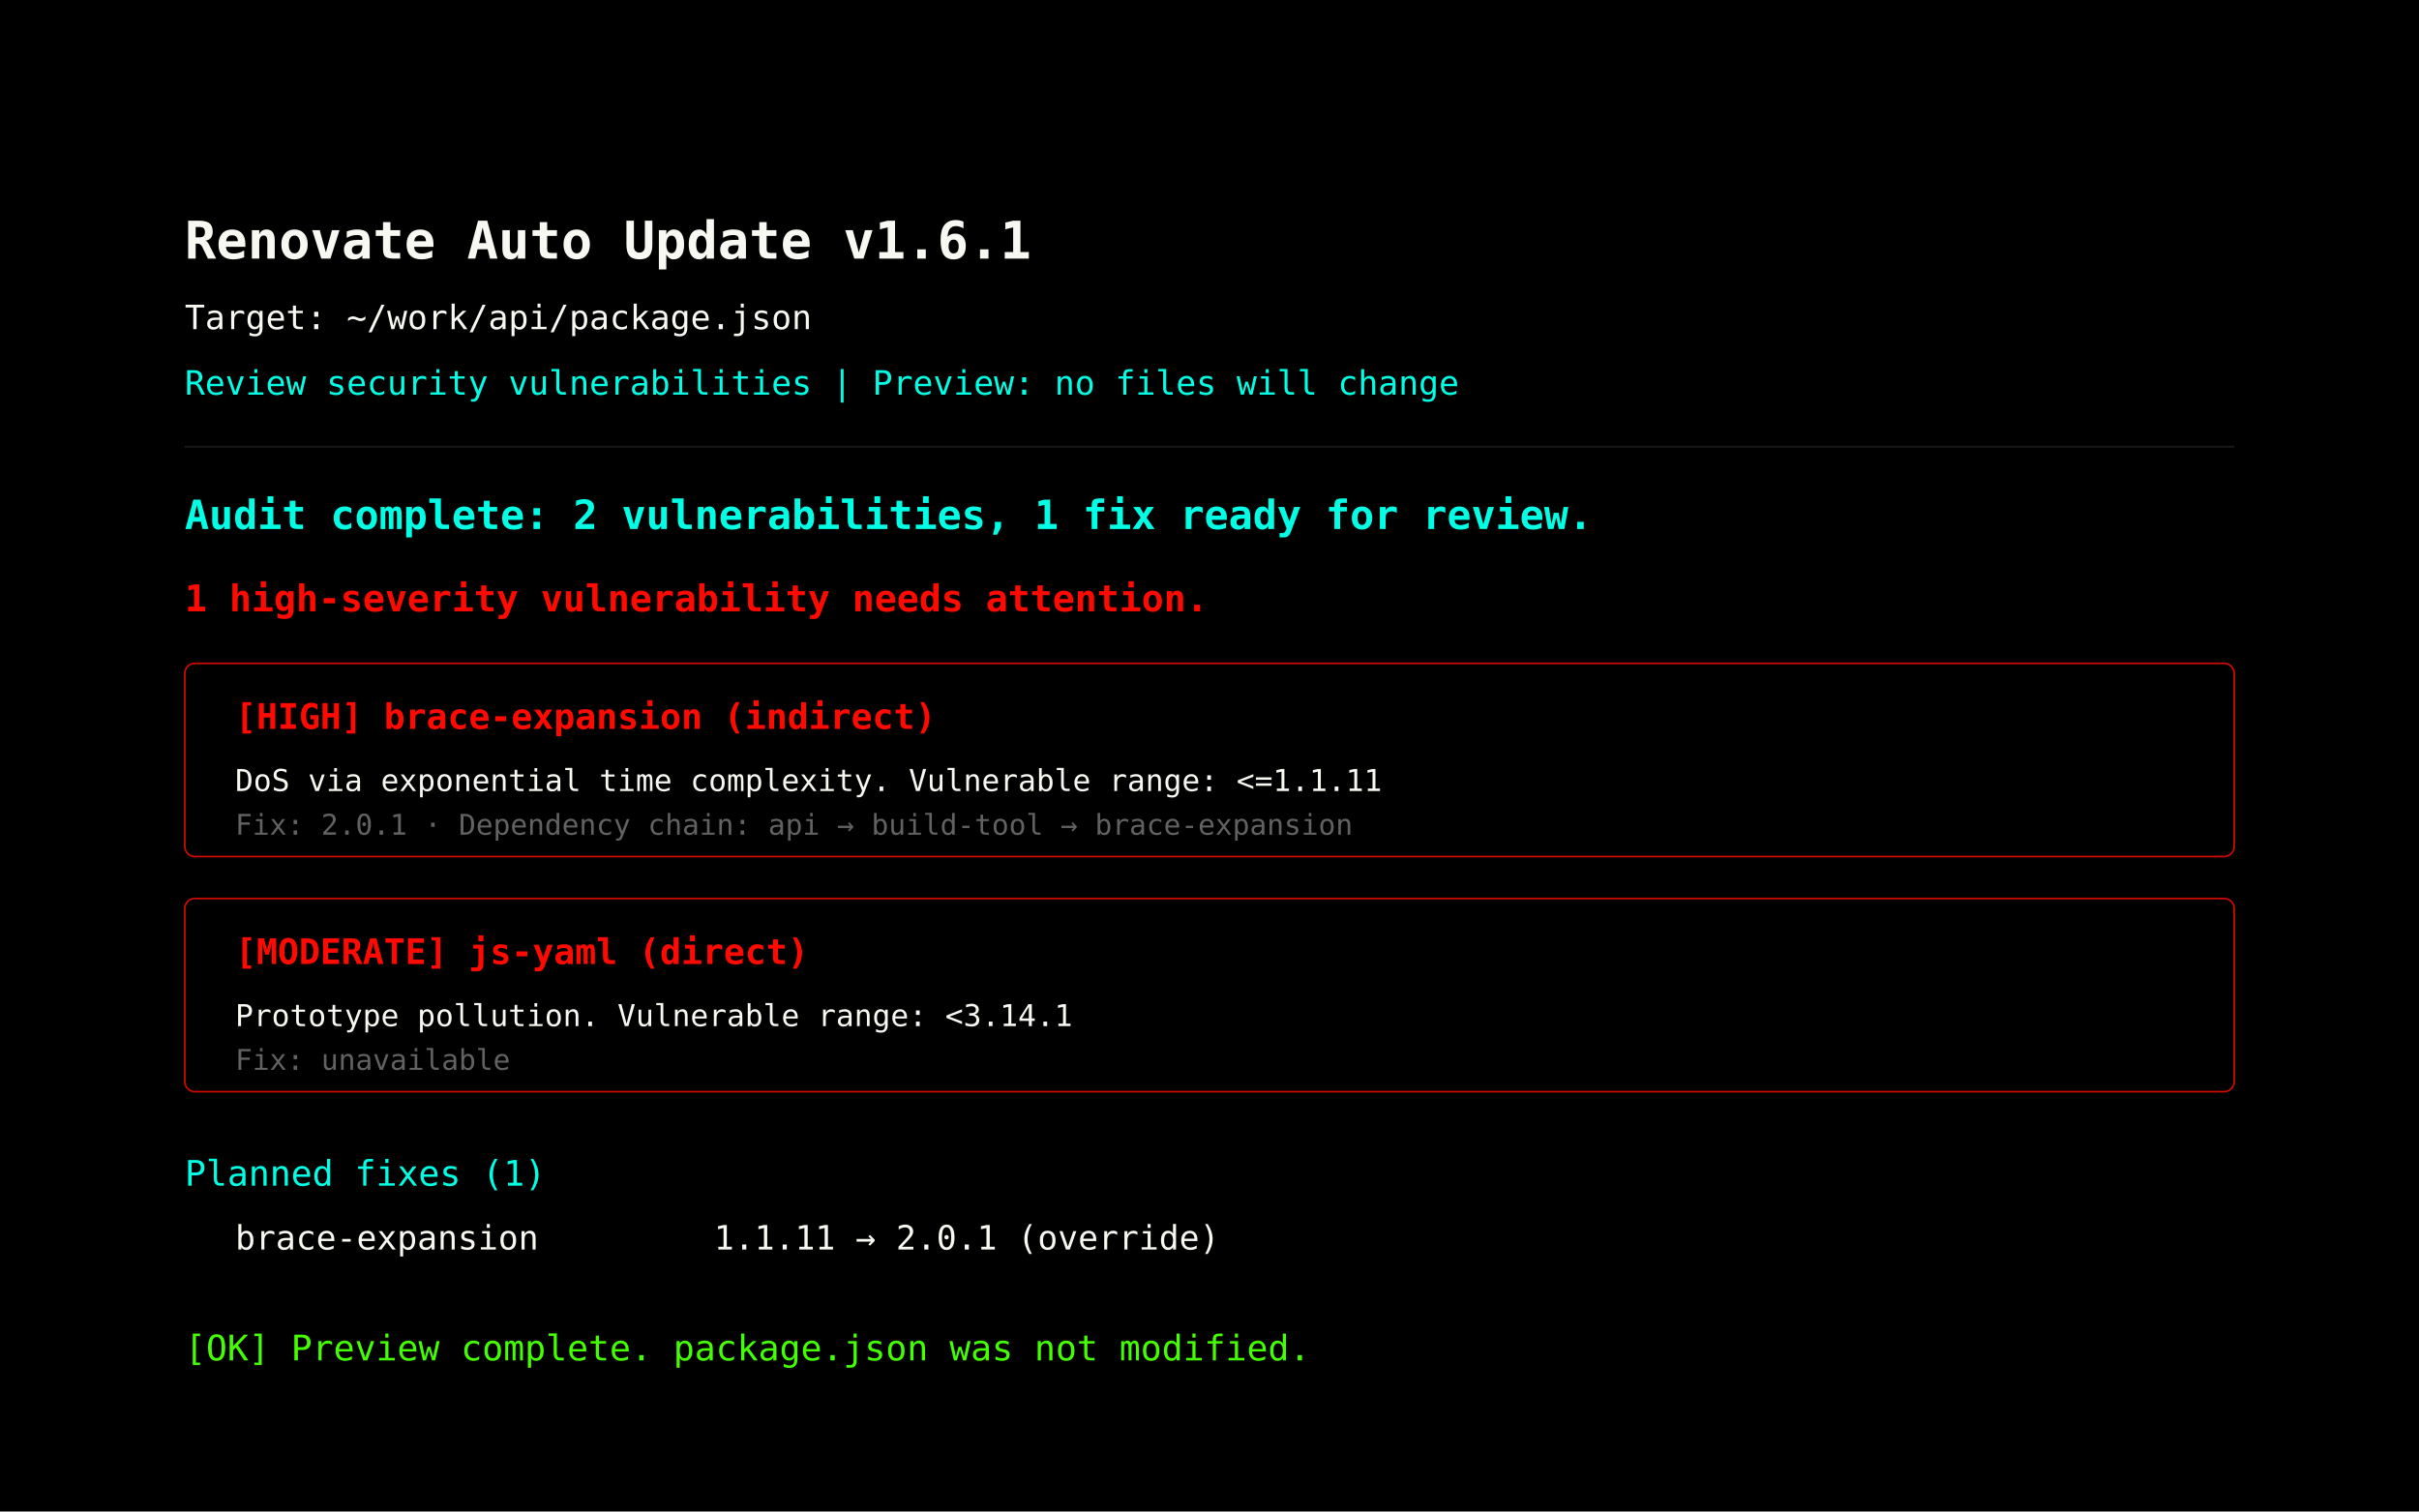
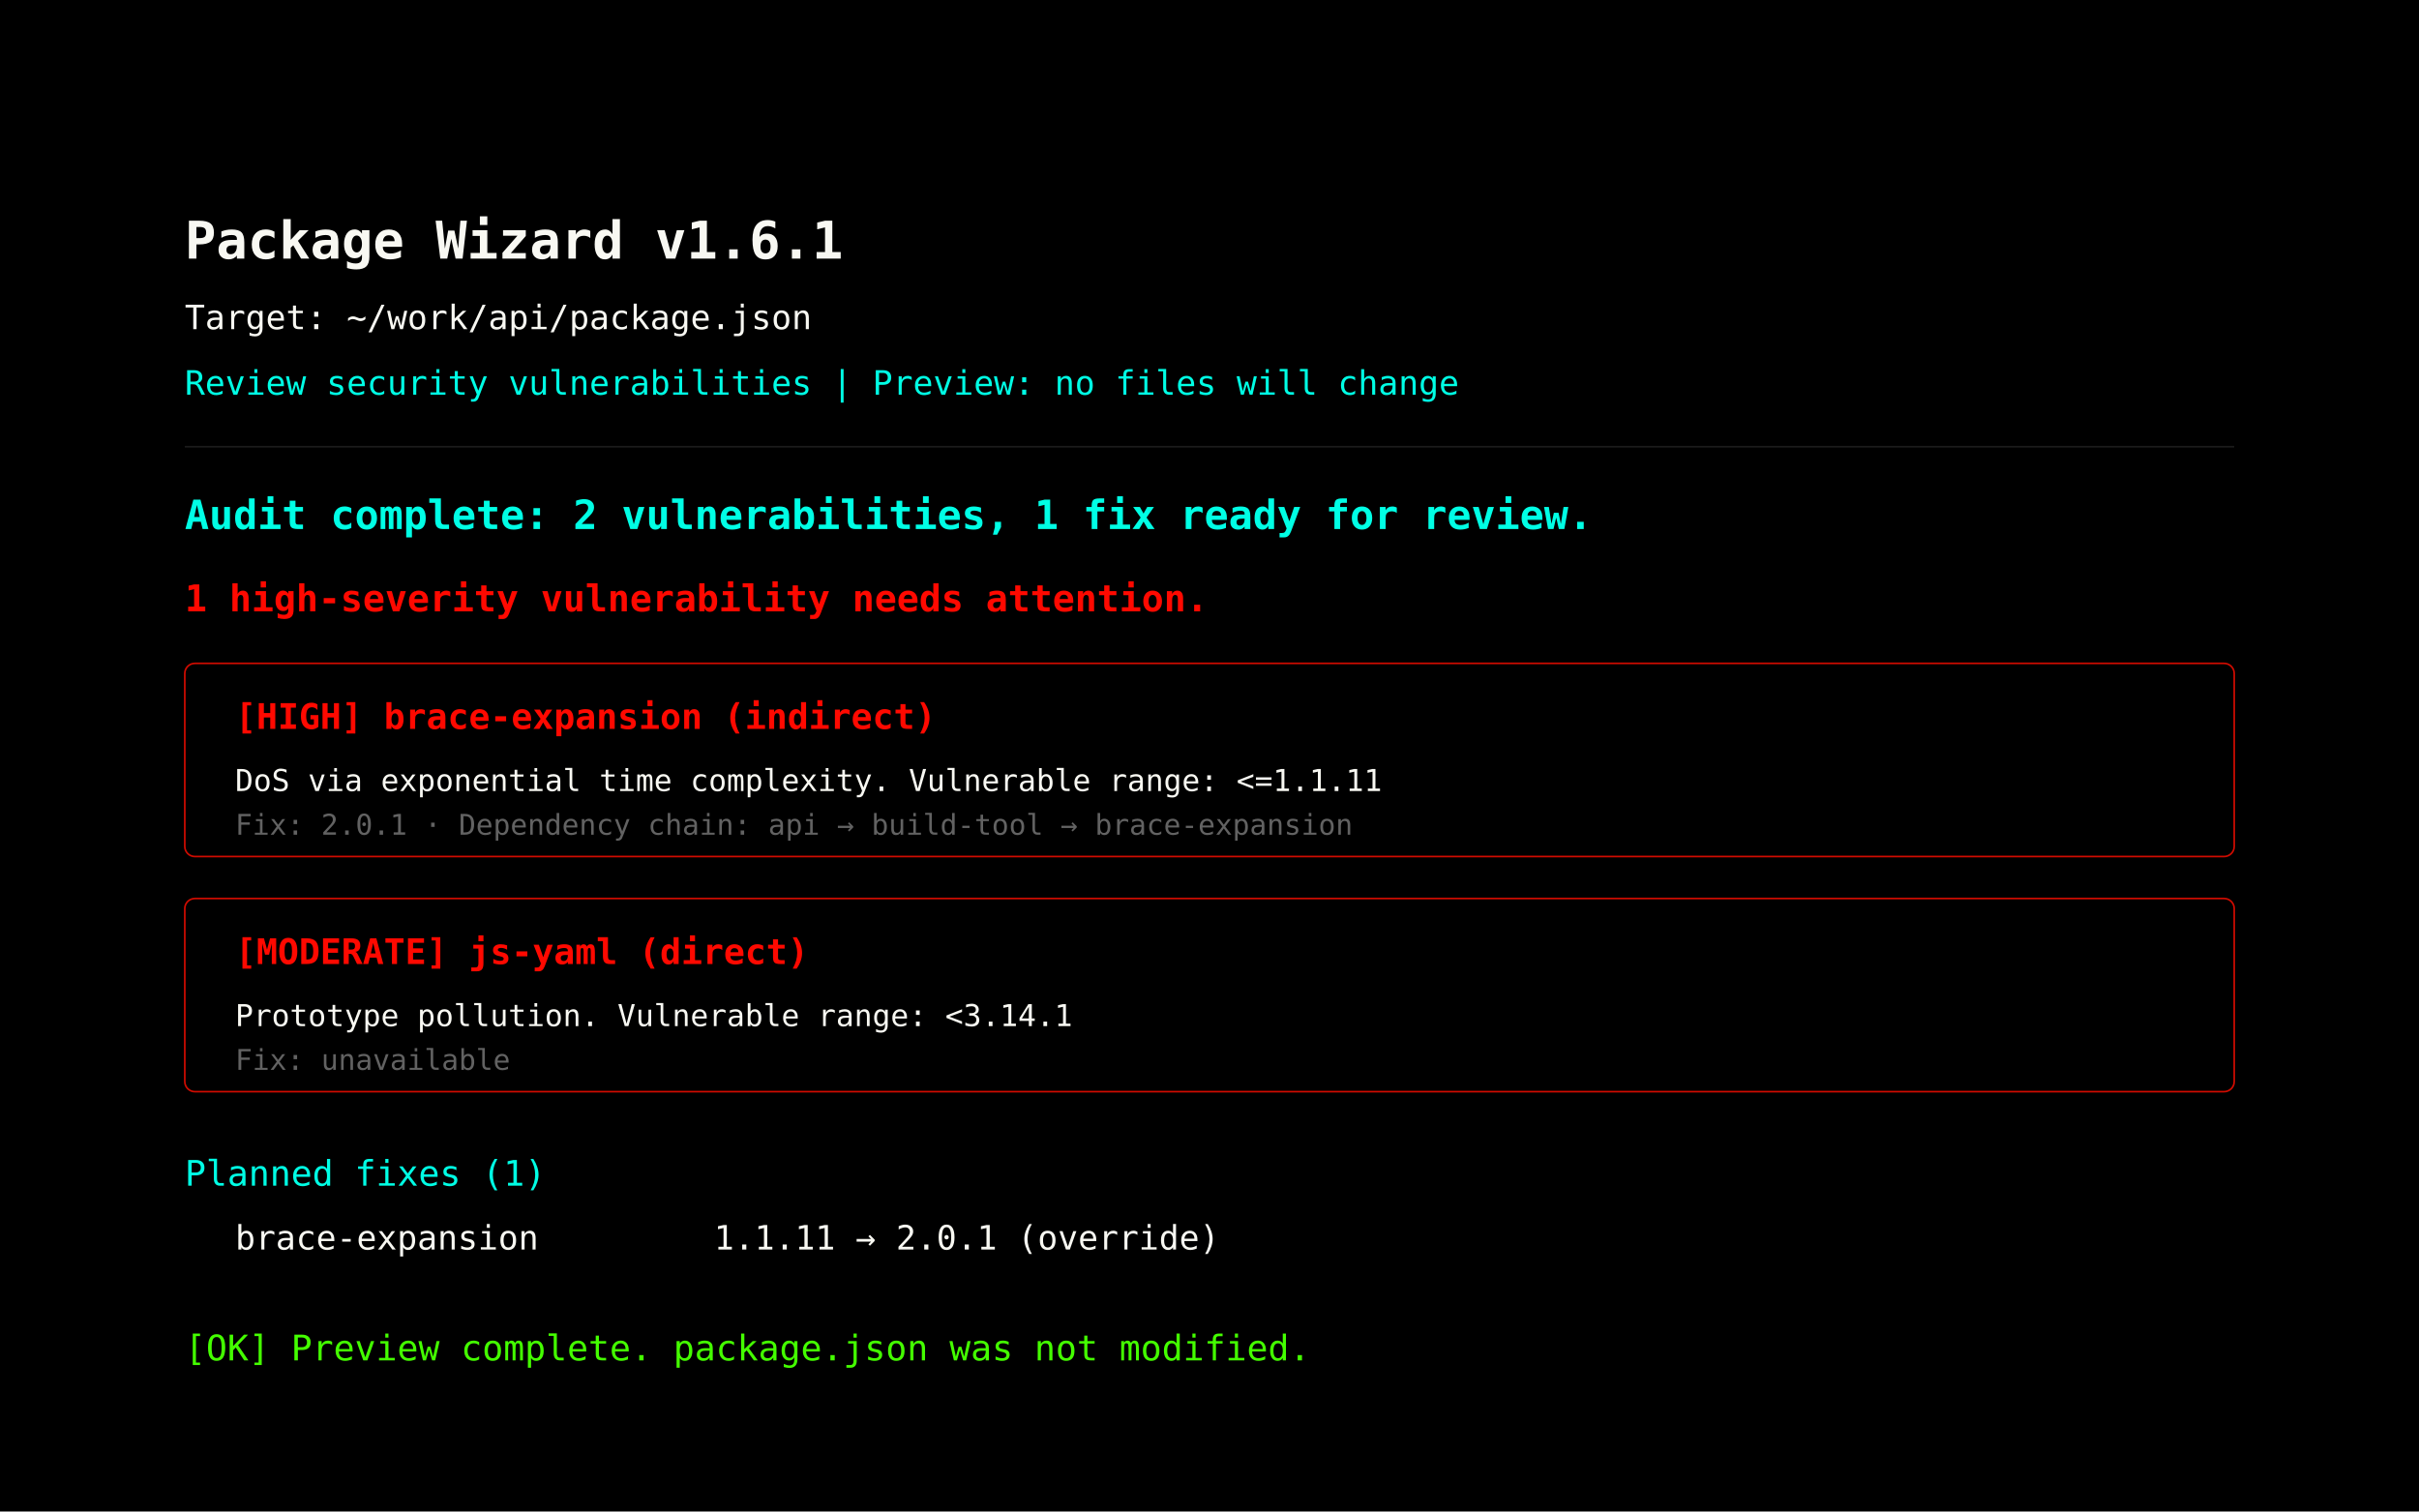
<svg xmlns="http://www.w3.org/2000/svg" width="1440" height="900" viewBox="0 0 1440 900">
  <rect width="1440" height="900" fill="#000000" />
  <rect x="60" y="48" width="1320" height="804" fill="#000000" stroke="#000000" stroke-width="2" />
  <rect x="60" y="48" width="1320" height="52" fill="#000000" />
  <circle cx="94" cy="74" r="8" fill="#000000" />
  <circle cx="122" cy="74" r="8" fill="#000000" />
  <circle cx="150" cy="74" r="8" fill="#000000" />
-   <text x="190" y="81" fill="#000000" font-family="Menlo, Monaco, monospace" font-size="20">renovate-auto-update audit</text>
+   <text x="190" y="81" fill="#000000" font-family="Menlo, Monaco, monospace" font-size="20">package-wizard audit</text>
  <g font-family="Menlo, Monaco, monospace">
-     <text x="110" y="154" fill="#F8F8F2" font-size="31" font-weight="700">Renovate Auto Update v1.6.1</text>
+     <text x="110" y="154" fill="#F8F8F2" font-size="31" font-weight="700">Package Wizard v1.6.1</text>
    <text x="110" y="196" fill="#F8F8F2" font-size="20">Target: ~/work/api/package.json</text>
    <text x="110" y="235" fill="#00FFE5" font-size="20">Review security vulnerabilities  |  Preview: no files will change</text>
    <line x1="110" y1="266" x2="1330" y2="266" stroke="#1B1B1B" />
    <text x="110" y="315" fill="#00FFE5" font-size="24" font-weight="700">Audit complete: 2 vulnerabilities, 1 fix ready for review.</text>
    <text x="110" y="364" fill="#FF0900" font-size="22" font-weight="700">1 high-severity vulnerability needs attention.</text>
    <rect x="110" y="395" width="1220" height="115" rx="6" fill="#000000" stroke="#CF0B00" />
    <text x="140" y="434" fill="#FF0900" font-size="21" font-weight="700">[HIGH] brace-expansion (indirect)</text>
    <text x="140" y="471" fill="#F8F8F2" font-size="18">DoS via exponential time complexity. Vulnerable range: &lt;=1.1.11</text>
    <text x="140" y="497" fill="#626262" font-size="17">Fix: 2.0.1  ·  Dependency chain: api → build-tool → brace-expansion</text>
    <rect x="110" y="535" width="1220" height="115" rx="6" fill="#000000" stroke="#CF0B00" />
    <text x="140" y="574" fill="#FF0900" font-size="21" font-weight="700">[MODERATE] js-yaml (direct)</text>
    <text x="140" y="611" fill="#F8F8F2" font-size="18">Prototype pollution. Vulnerable range: &lt;3.14.1</text>
    <text x="140" y="637" fill="#626262" font-size="17">Fix: unavailable</text>
    <text x="110" y="706" fill="#00FFE5" font-size="21">Planned fixes (1)</text>
    <text x="140" y="744" fill="#F8F8F2" font-size="20">brace-expansion</text>
    <text x="425" y="744" fill="#F8F8F2" font-size="20">1.1.11  →  2.0.1   (override)</text>
    <text x="110" y="810" fill="#44ff00" font-size="21">[OK] Preview complete. package.json was not modified.</text>
  </g>
</svg>
